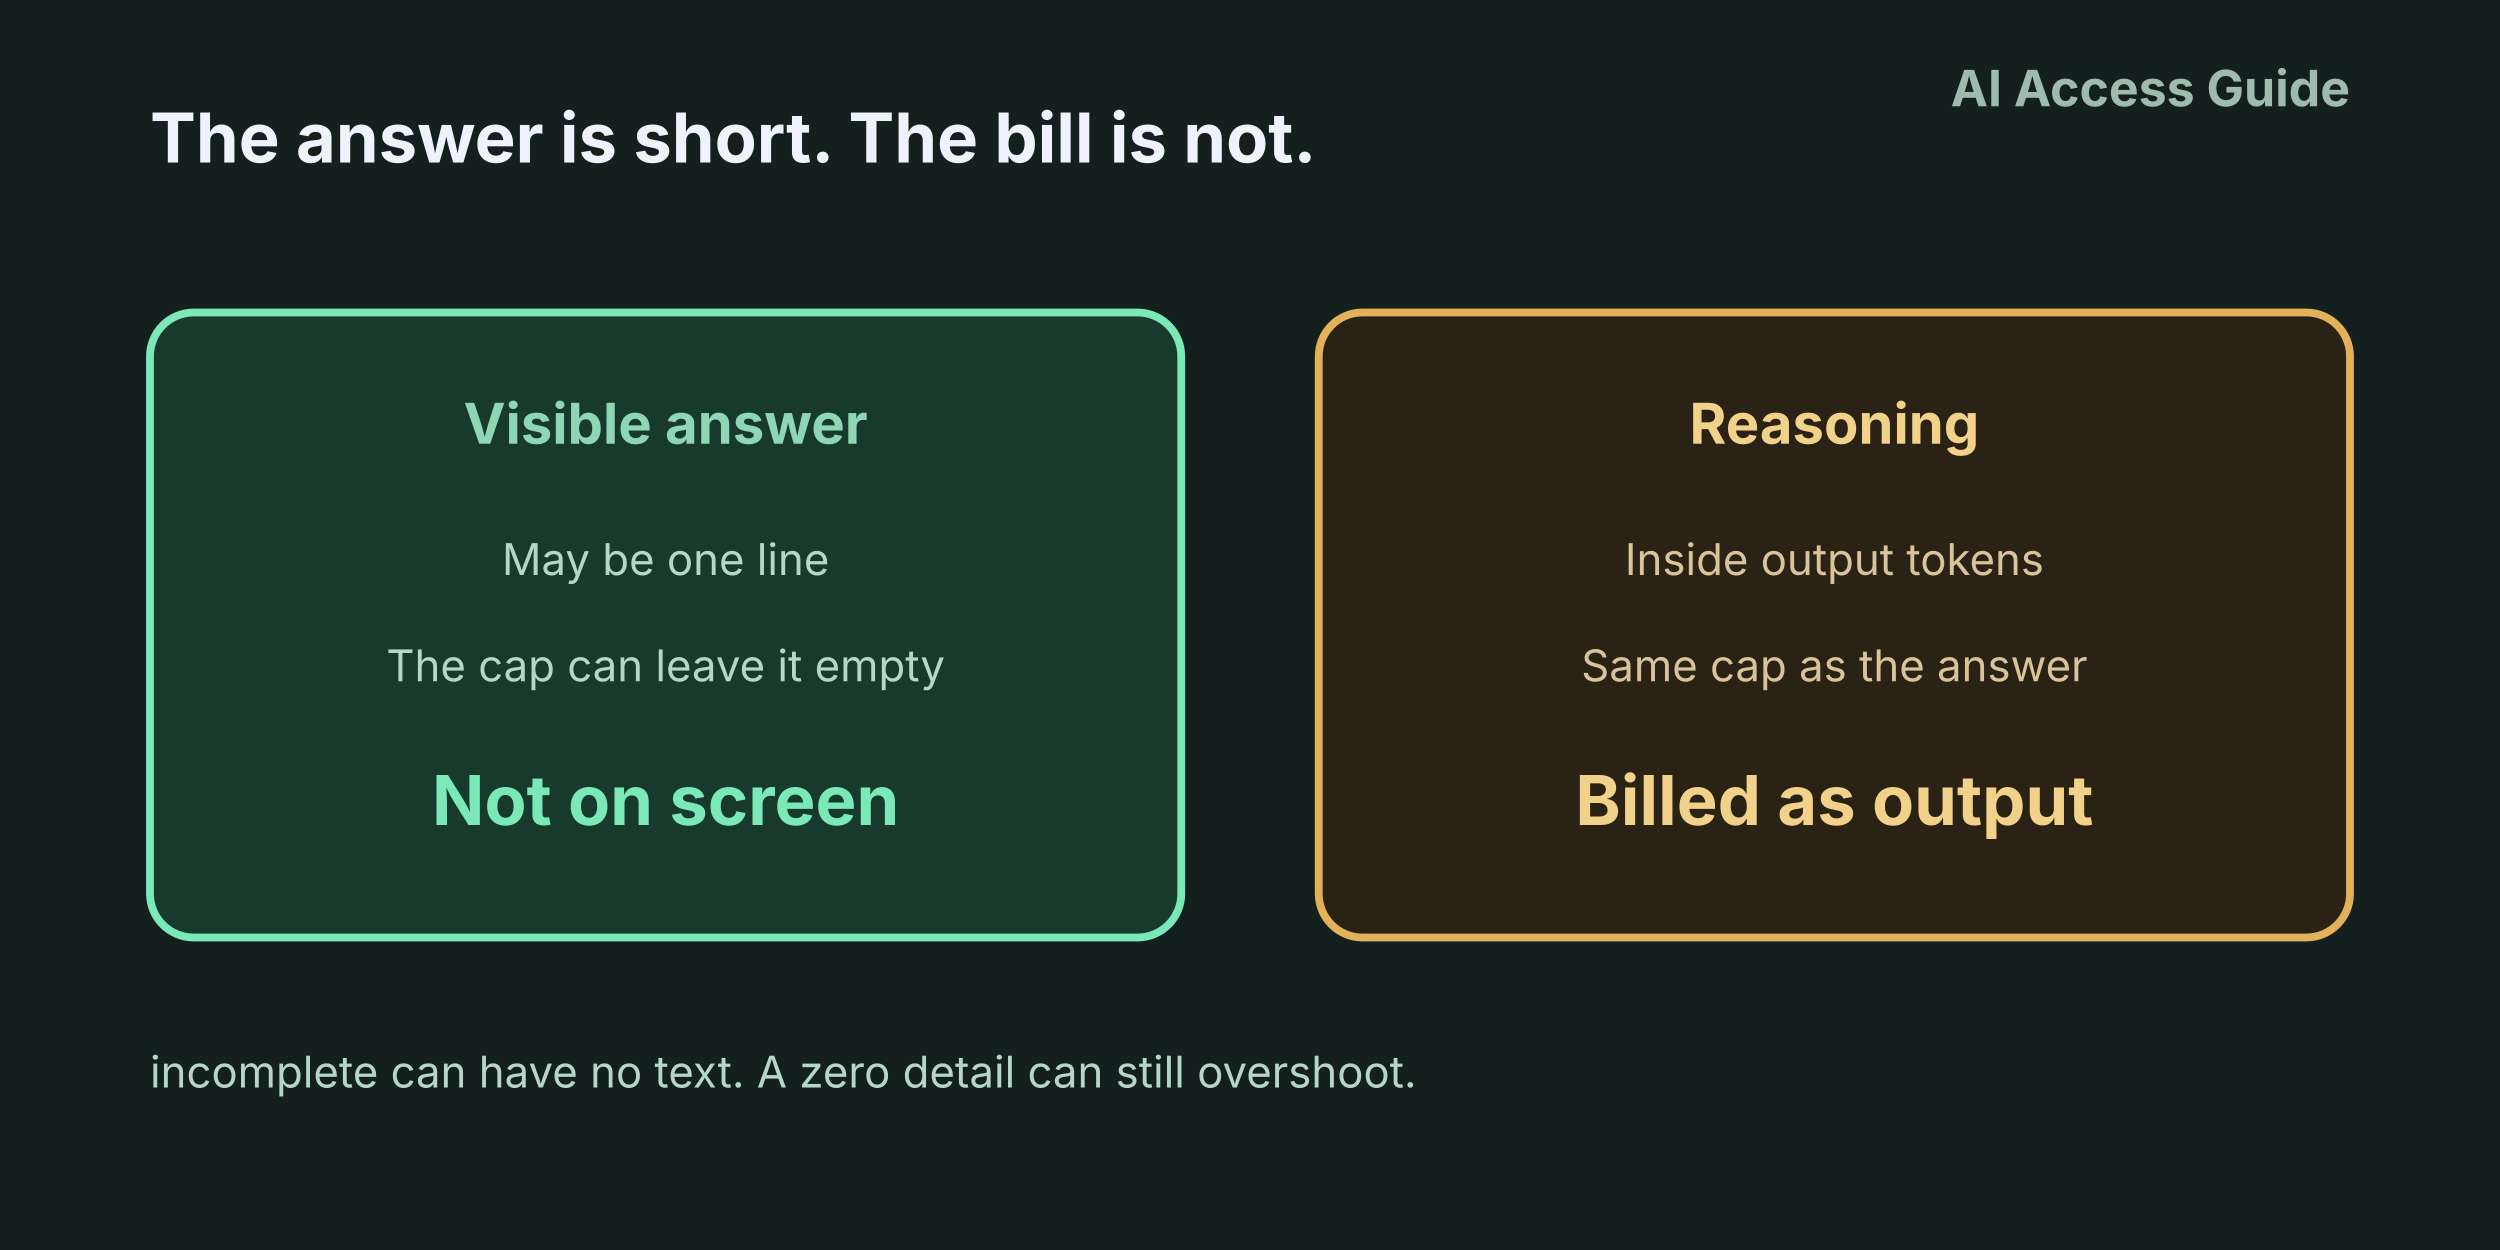
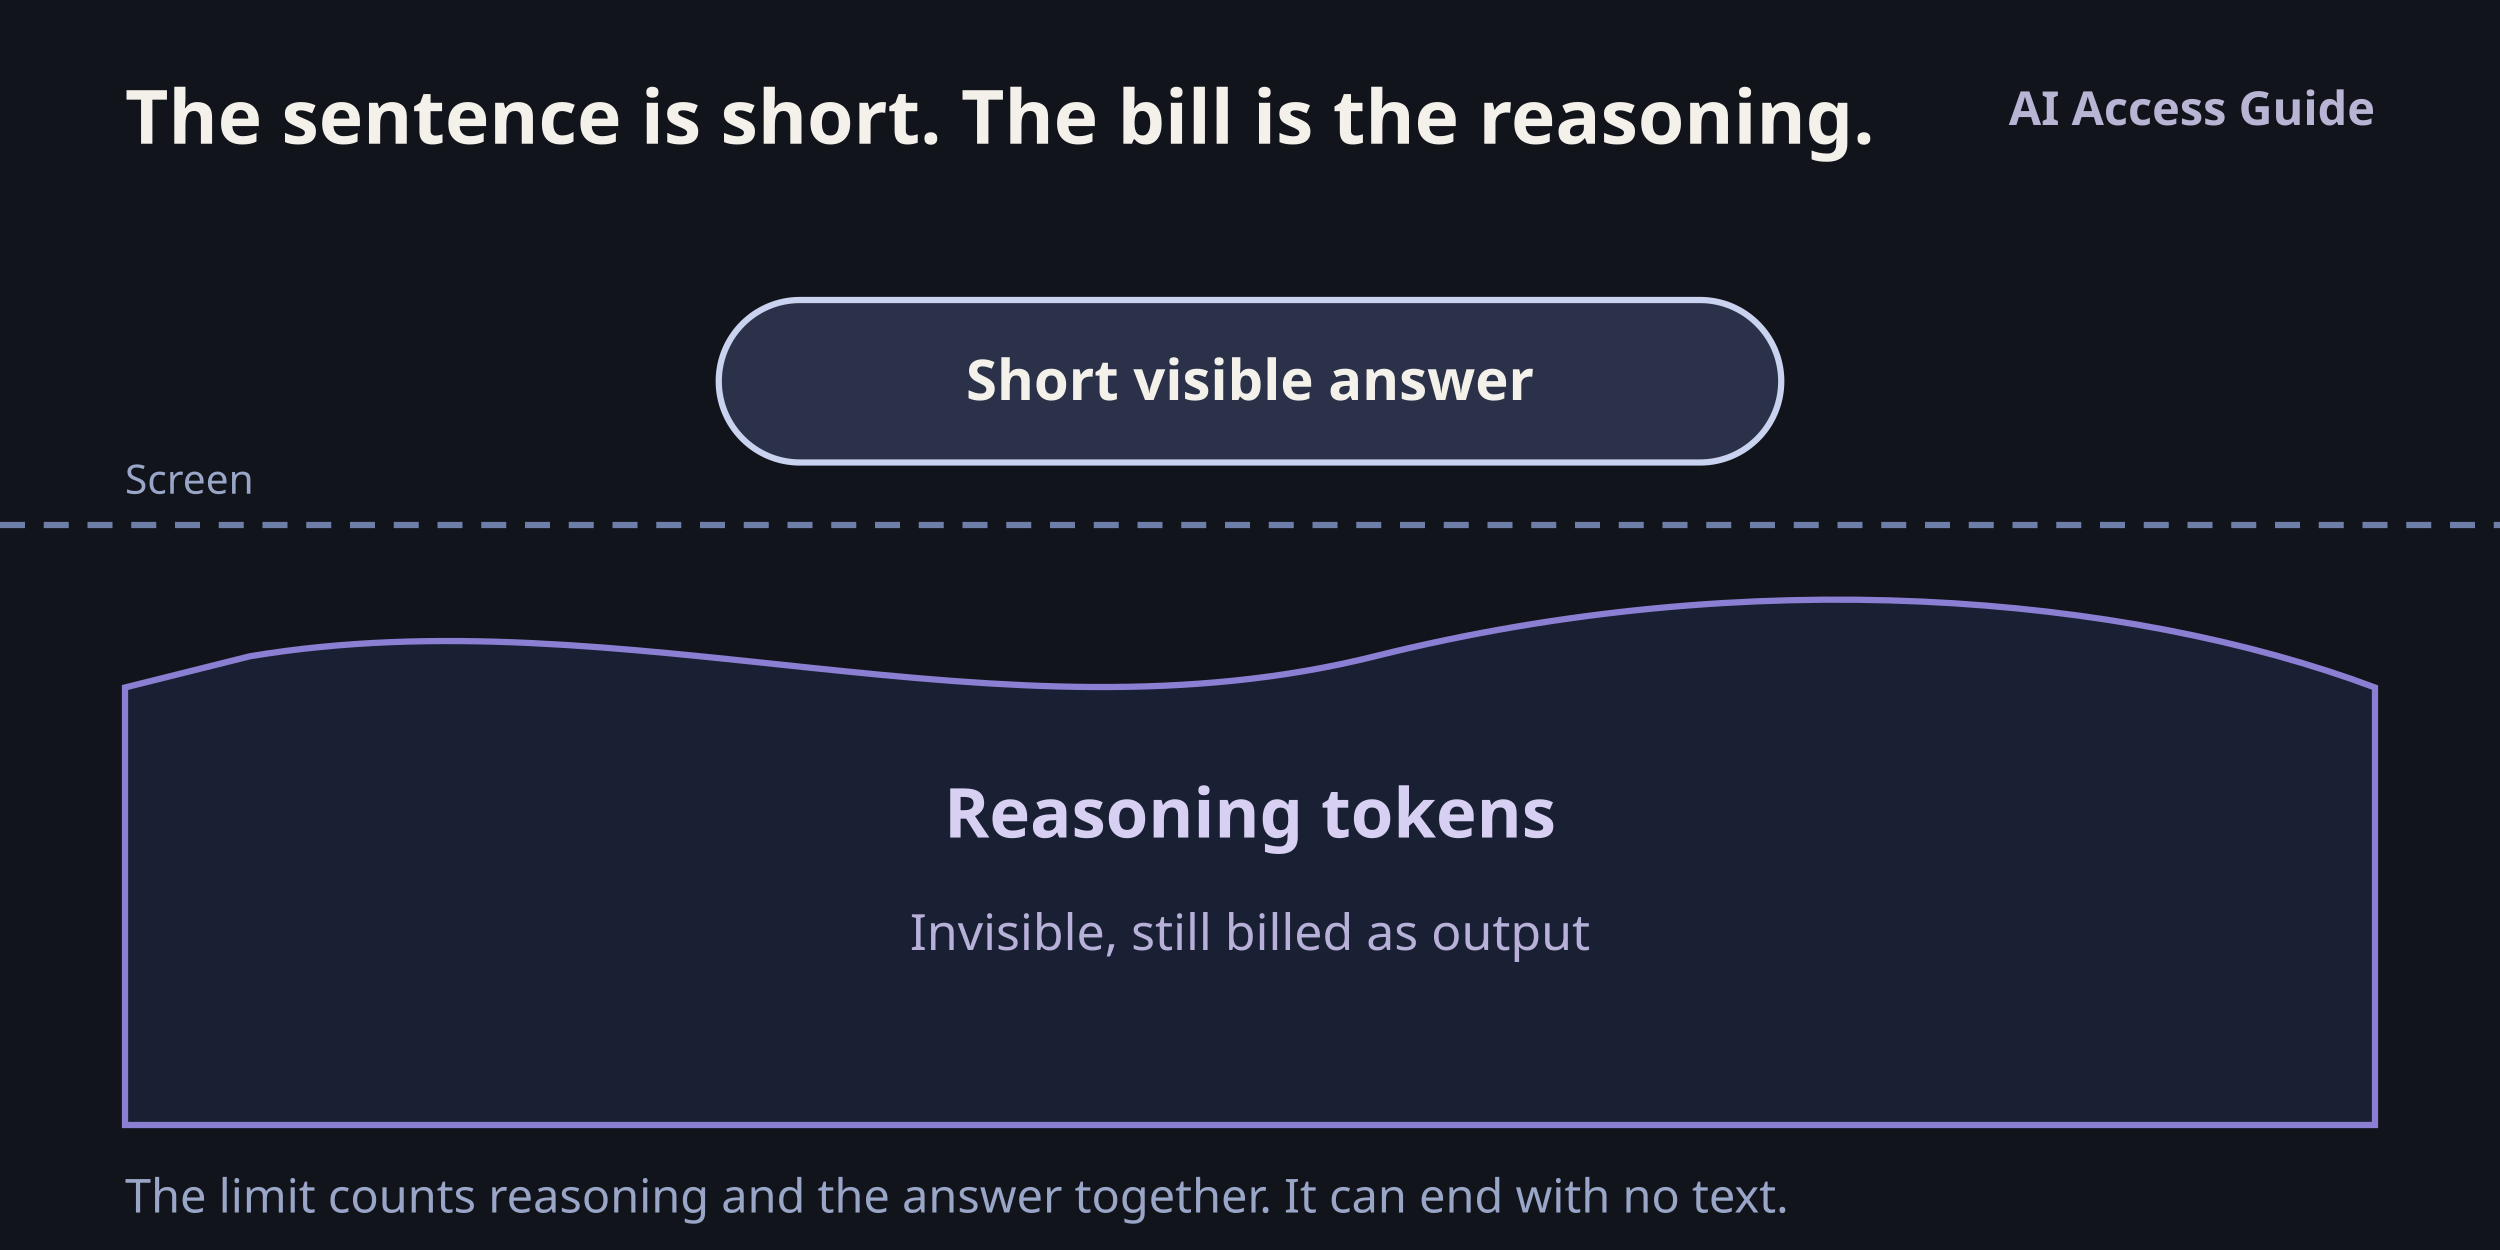
<svg xmlns="http://www.w3.org/2000/svg" viewBox="0 0 800 400" role="img" aria-label="The visible answer is short; reasoning tokens still bill as output">
-   <rect width="800" height="400" fill="#14201d" />
-   <text x="48" y="52" font-family="-apple-system, 'Segoe UI', sans-serif" font-size="22" font-weight="700" fill="#eef2fb">The answer is short. The bill is not.</text>
-   <g transform="translate(48,100)">
-     <rect x="0" y="0" width="330" height="200" rx="14" fill="#173a2c" stroke="#7be8b8" stroke-width="2.5" />
-     <text x="165" y="42" text-anchor="middle" font-family="-apple-system,'Segoe UI',sans-serif" font-size="18" font-weight="700" fill="#8fd6b6">Visible answer</text>
-     <text x="165" y="84" text-anchor="middle" font-family="-apple-system,'Segoe UI',sans-serif" font-size="14" fill="#b6d6c8">May be one line</text>
-     <text x="165" y="118" text-anchor="middle" font-family="-apple-system,'Segoe UI',sans-serif" font-size="14" fill="#b6d6c8">The cap can leave it empty</text>
-     <text x="165" y="164" text-anchor="middle" font-family="-apple-system,'Segoe UI',sans-serif" font-size="22" font-weight="700" fill="#7be8b8">Not on screen</text>
-   </g>
-   <g transform="translate(422,100)">
-     <rect x="0" y="0" width="330" height="200" rx="14" fill="#2a2214" stroke="#e2b15a" stroke-width="2.5" />
-     <text x="165" y="42" text-anchor="middle" font-family="-apple-system,'Segoe UI',sans-serif" font-size="18" font-weight="700" fill="#f2d18a">Reasoning</text>
-     <text x="165" y="84" text-anchor="middle" font-family="-apple-system,'Segoe UI',sans-serif" font-size="14" fill="#d9c39a">Inside output tokens</text>
-     <text x="165" y="118" text-anchor="middle" font-family="-apple-system,'Segoe UI',sans-serif" font-size="14" fill="#d9c39a">Same cap as the answer</text>
-     <text x="165" y="164" text-anchor="middle" font-family="-apple-system,'Segoe UI',sans-serif" font-size="22" font-weight="700" fill="#f2d18a">Billed as output</text>
-   </g>
-   <text x="48" y="348" font-family="-apple-system,'Segoe UI',sans-serif" font-size="14" fill="#b6d6c8">incomplete can have no text. A zero detail can still overshoot.</text>
-   <text x="752" y="34" text-anchor="end" font-family="-apple-system,'Segoe UI',sans-serif" font-size="16" font-weight="700" fill="#b6d6c8" opacity="0.85">AI Access Guide</text>
+   <rect width="800" height="400" fill="#12141c" />
+   <text x="40" y="46" font-family="Segoe UI, sans-serif" font-size="24" font-weight="700" fill="#f4f0ea">The sentence is short. The bill is the reasoning.</text>
+   <text x="760" y="40" text-anchor="end" font-family="Segoe UI, sans-serif" font-size="15" font-weight="700" fill="#b7b4d4">AI Access Guide</text>
+   <path d="M0 168 H800" fill="none" stroke="#6d7ea8" stroke-width="2" stroke-dasharray="8 6" />
+   <text x="40" y="158" font-family="Segoe UI, sans-serif" font-size="13" fill="#9aa6c8">Screen</text>
+   <rect x="230" y="96" width="340" height="52" rx="26" fill="#2a3148" stroke="#c9d2ee" stroke-width="2" />
+   <text x="400" y="128" text-anchor="middle" font-family="Segoe UI, sans-serif" font-size="18" font-weight="700" fill="#f4f0ea">Short visible answer</text>
+   <path d="M80 210 C 200 190, 320 240, 440 210 S 680 190, 760 220 L 760 360 L 40 360 L 40 220 Z" fill="#1a2033" stroke="#8b7fd4" stroke-width="2" />
+   <text x="400" y="268" text-anchor="middle" font-family="Segoe UI, sans-serif" font-size="22" font-weight="700" fill="#d7d0f2">Reasoning tokens</text>
+   <text x="400" y="304" text-anchor="middle" font-family="Segoe UI, sans-serif" font-size="16" fill="#b7b0d8">Invisible, still billed as output</text>
+   <text x="40" y="388" font-family="Segoe UI, sans-serif" font-size="15" fill="#9aa6c8">The limit counts reasoning and the answer together. It can end with no text.</text>
</svg>
